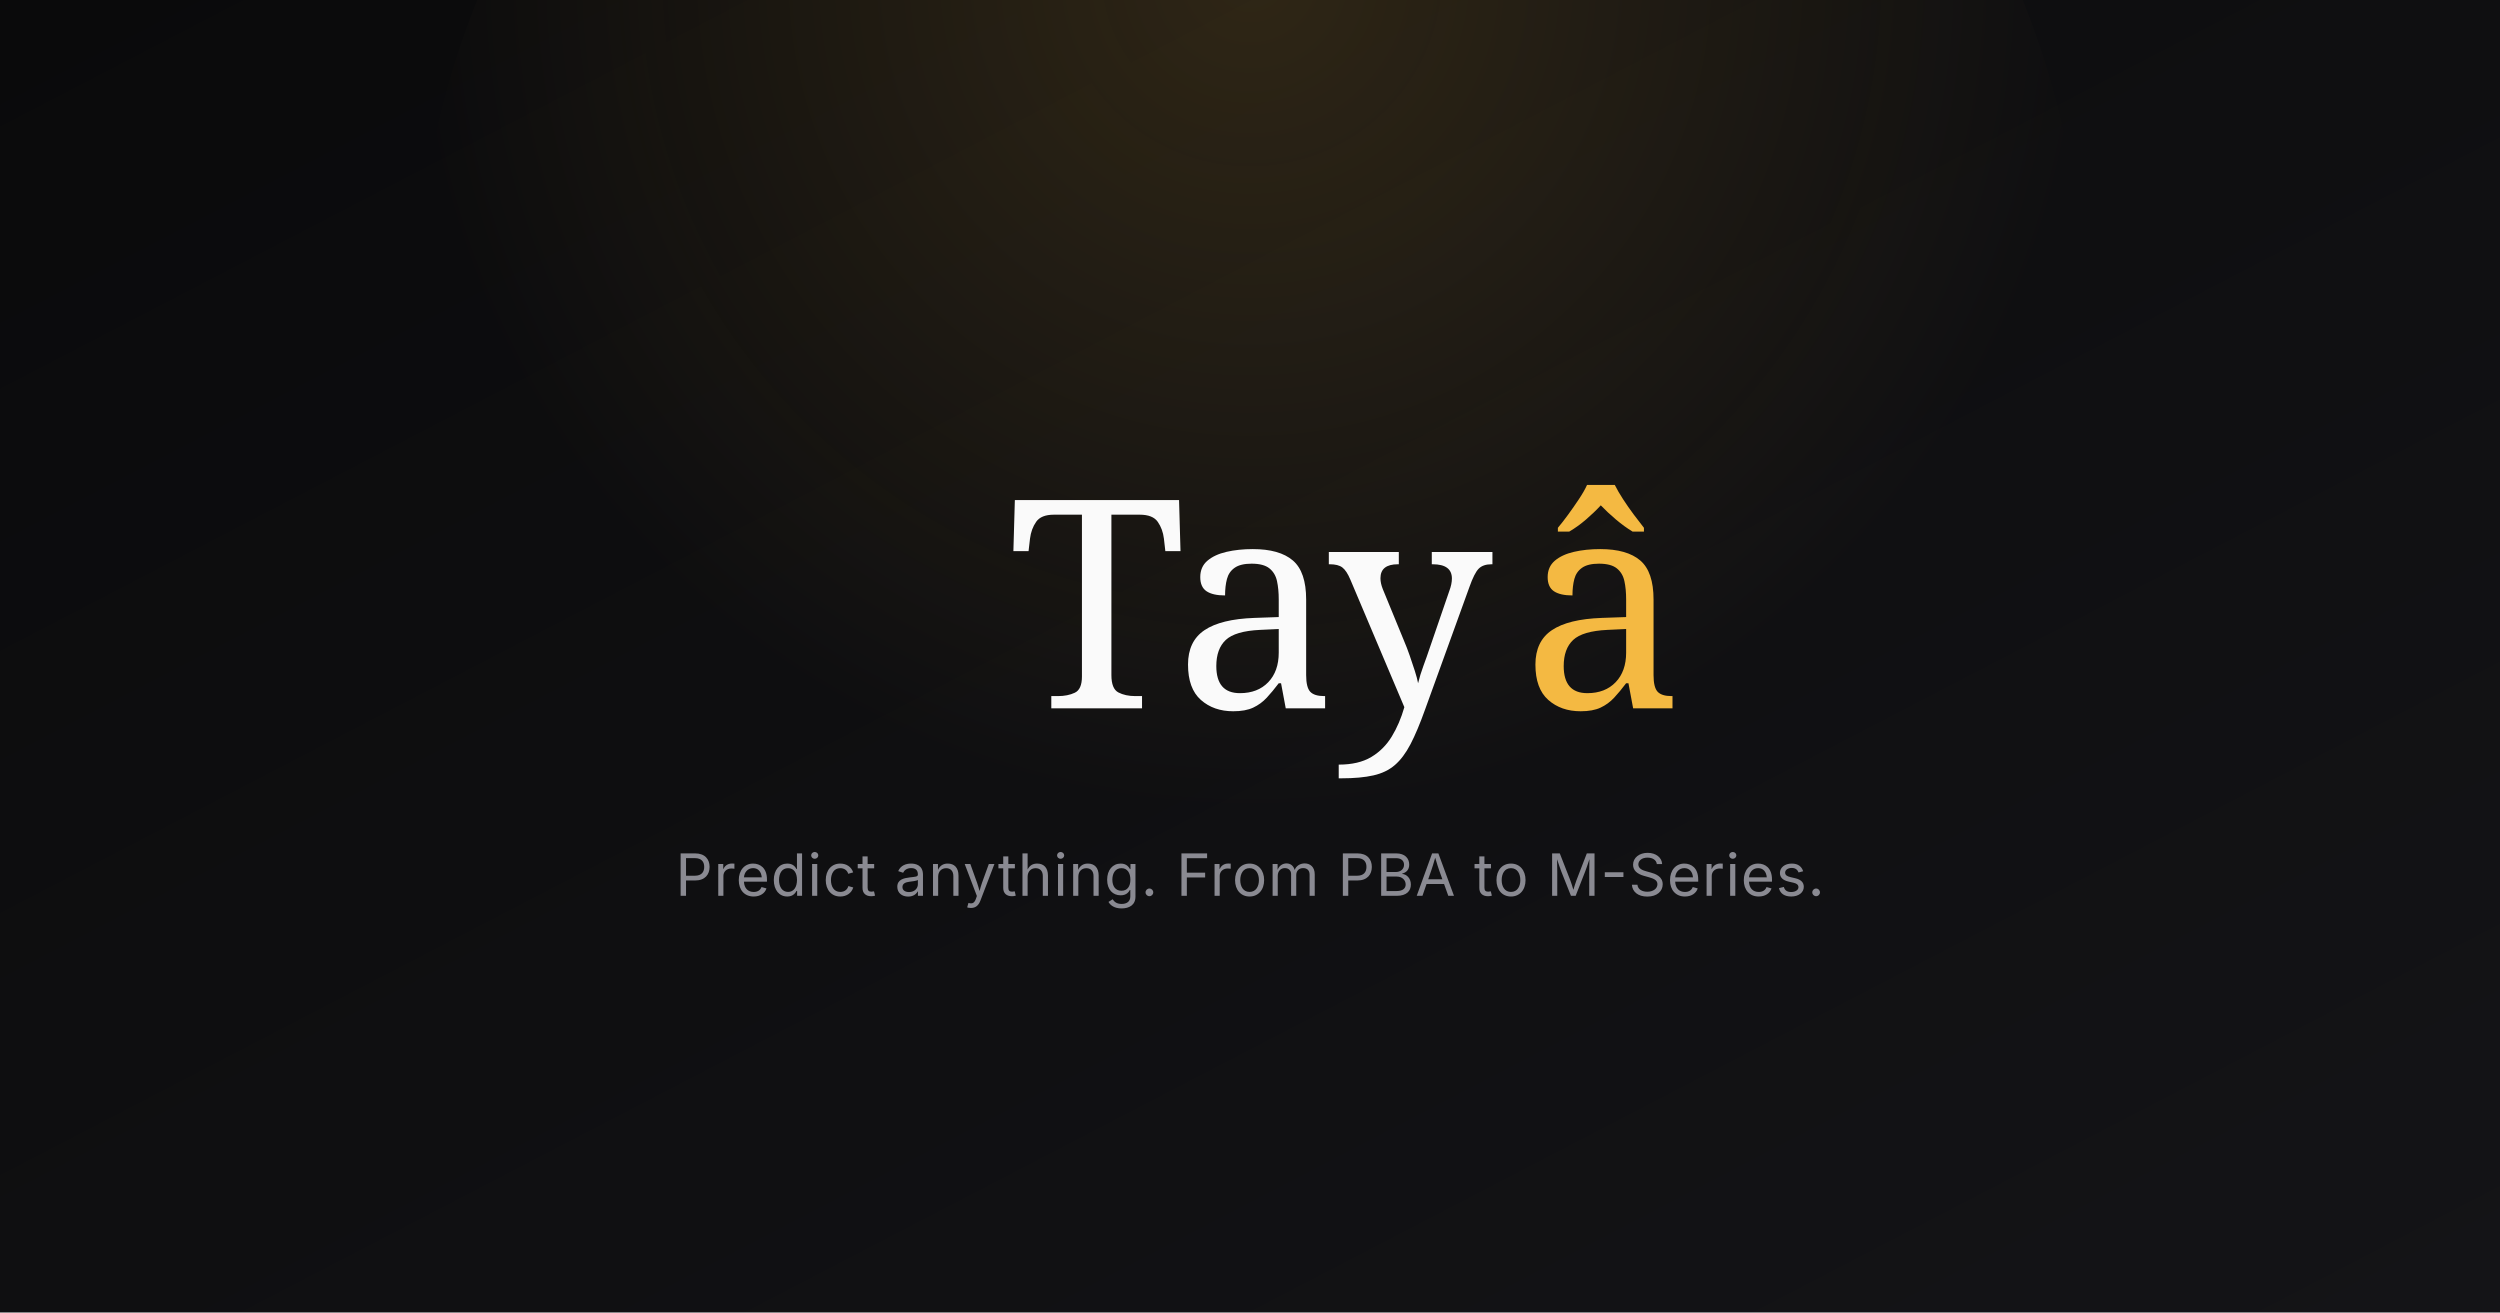
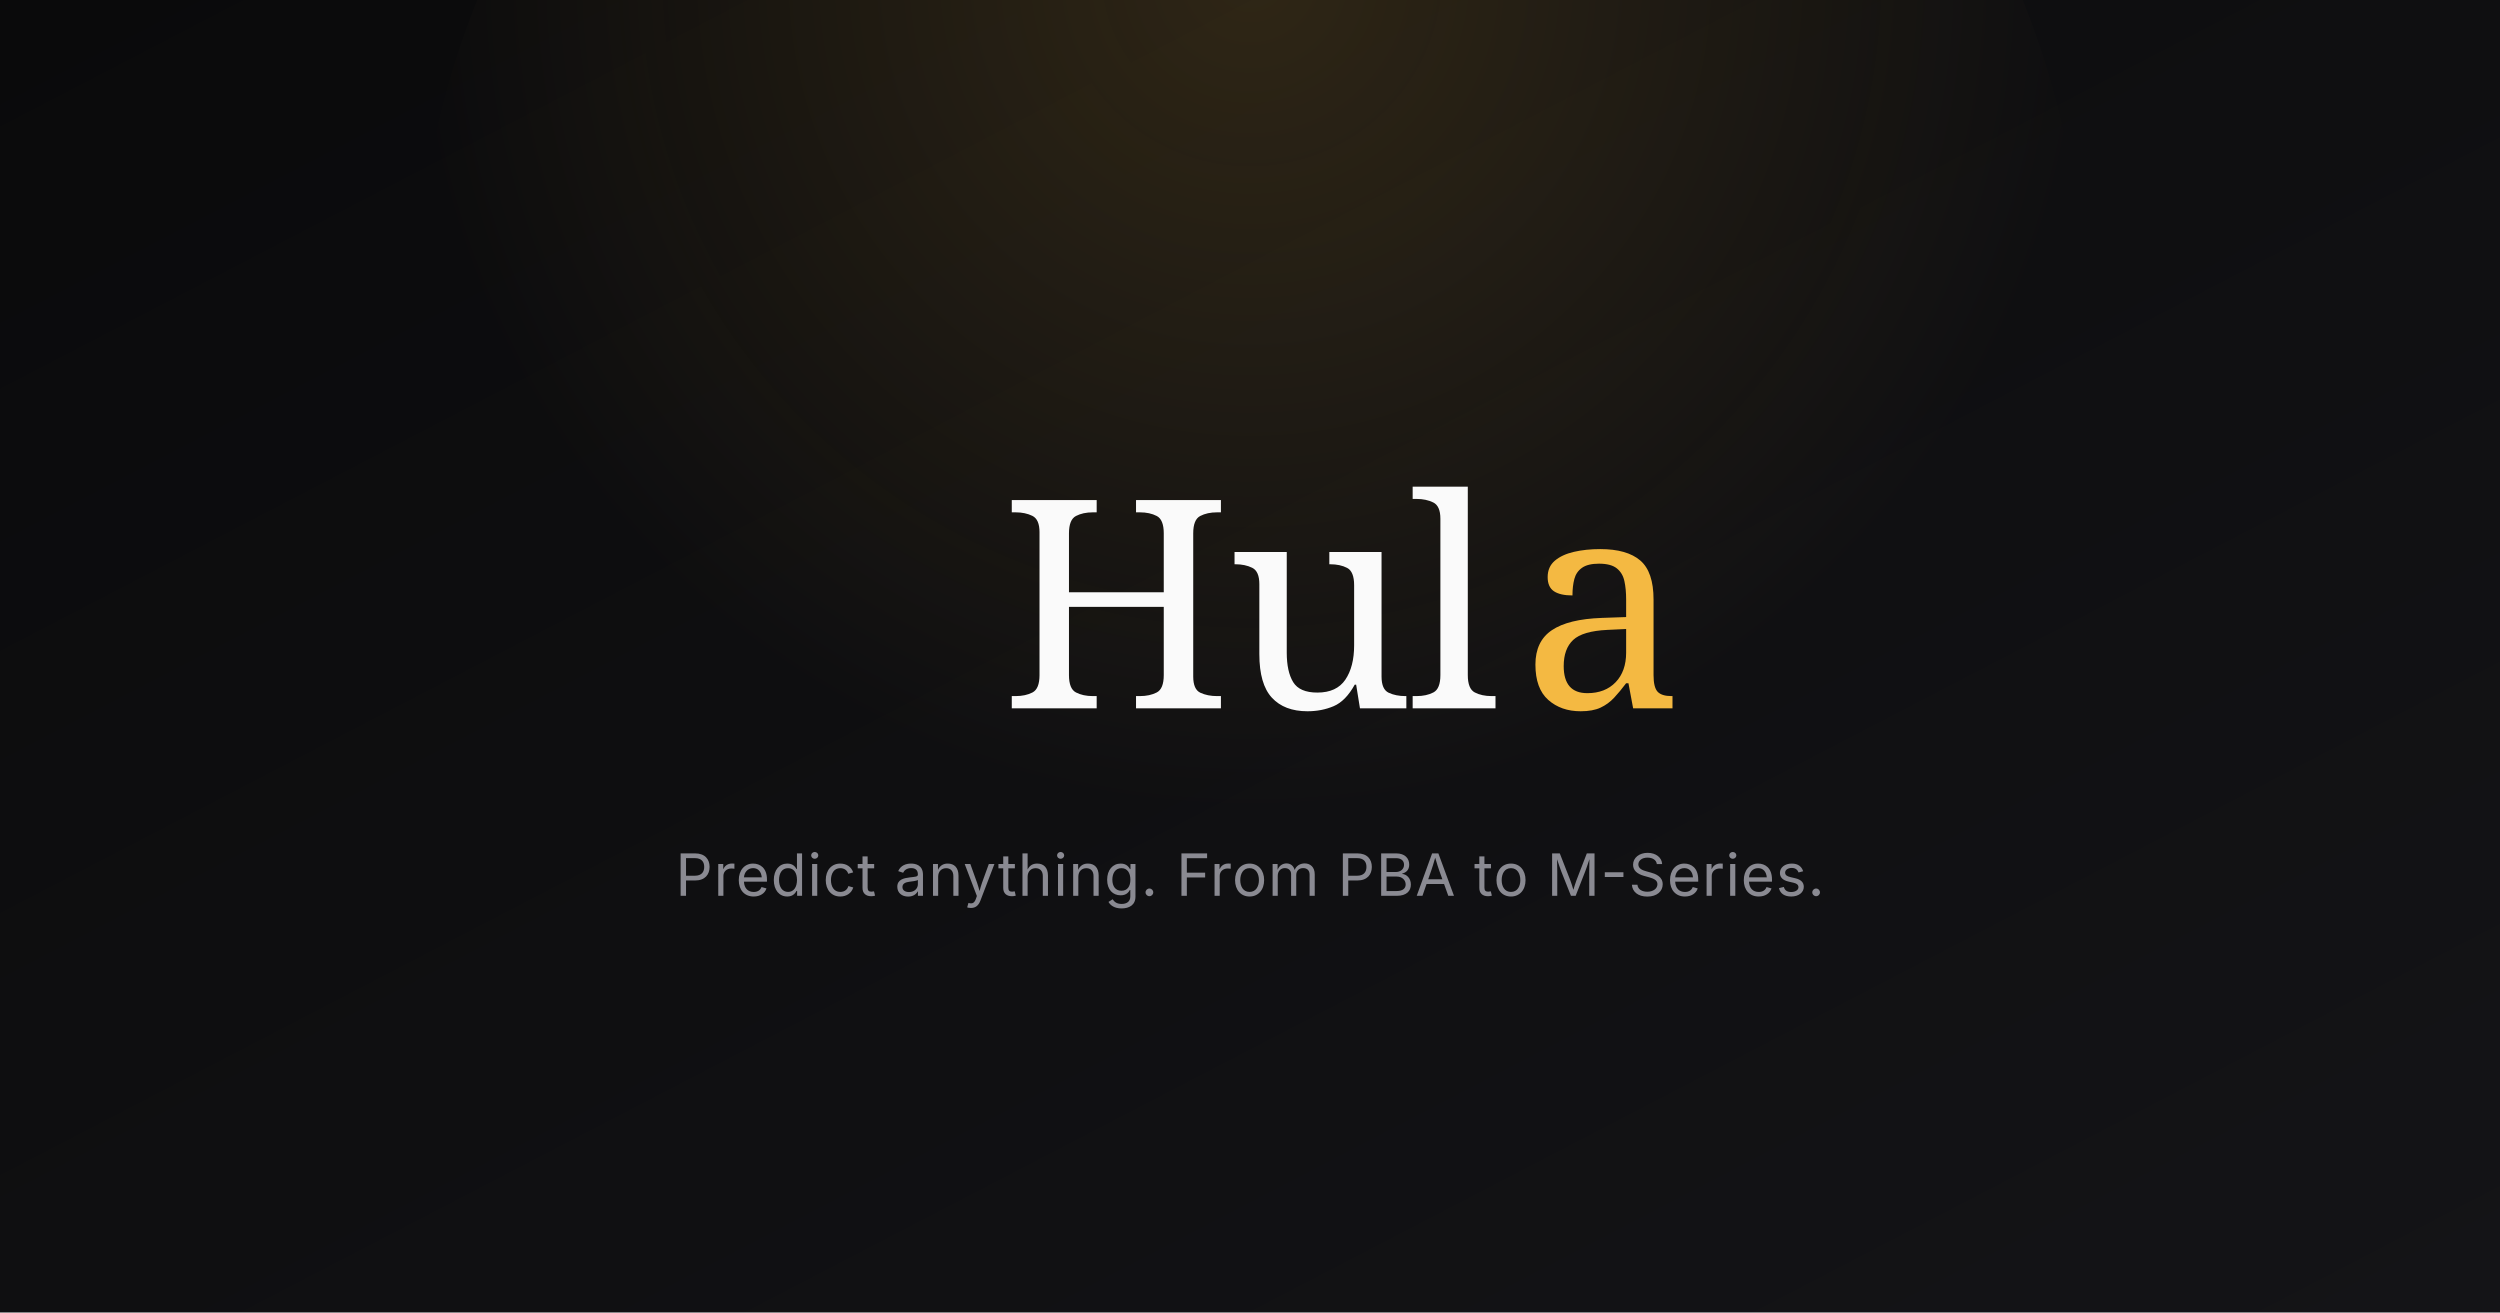
<svg xmlns="http://www.w3.org/2000/svg" viewBox="0 0 1200 630">
  <defs>
    <linearGradient id="bgGradient" x1="0%" y1="0%" x2="100%" y2="100%">
      <stop offset="0%" style="stop-color:#0A0A0B;stop-opacity:1" />
      <stop offset="100%" style="stop-color:#141417;stop-opacity:1" />
    </linearGradient>
    <radialGradient id="accentGlow" cx="50%" cy="30%">
      <stop offset="0%" style="stop-color:#F4B942;stop-opacity:0.15" />
      <stop offset="100%" style="stop-color:#F4B942;stop-opacity:0" />
    </radialGradient>
  </defs>
  <rect width="1200" height="630" fill="url(#bgGradient)" />
  <circle cx="600" cy="150" r="400" fill="url(#accentGlow)" />
  <text x="600" y="340" font-family="Fraunces, Georgia, serif" font-size="140" font-weight="500" text-anchor="middle" fill="#FAFAFA" letter-spacing="-2">
-     Tay
+     Hul
  </text>
  <text x="730" y="340" font-family="Fraunces, Georgia, serif" font-size="140" font-weight="500" fill="#F4B942" letter-spacing="-2">
-     â
+     a
  </text>
  <text x="600" y="430" font-family="Inter, Arial, sans-serif" font-size="28" text-anchor="middle" fill="#8A8A92" letter-spacing="0.5">
    Predict anything. From PBA to M-Series.
  </text>
</svg>
